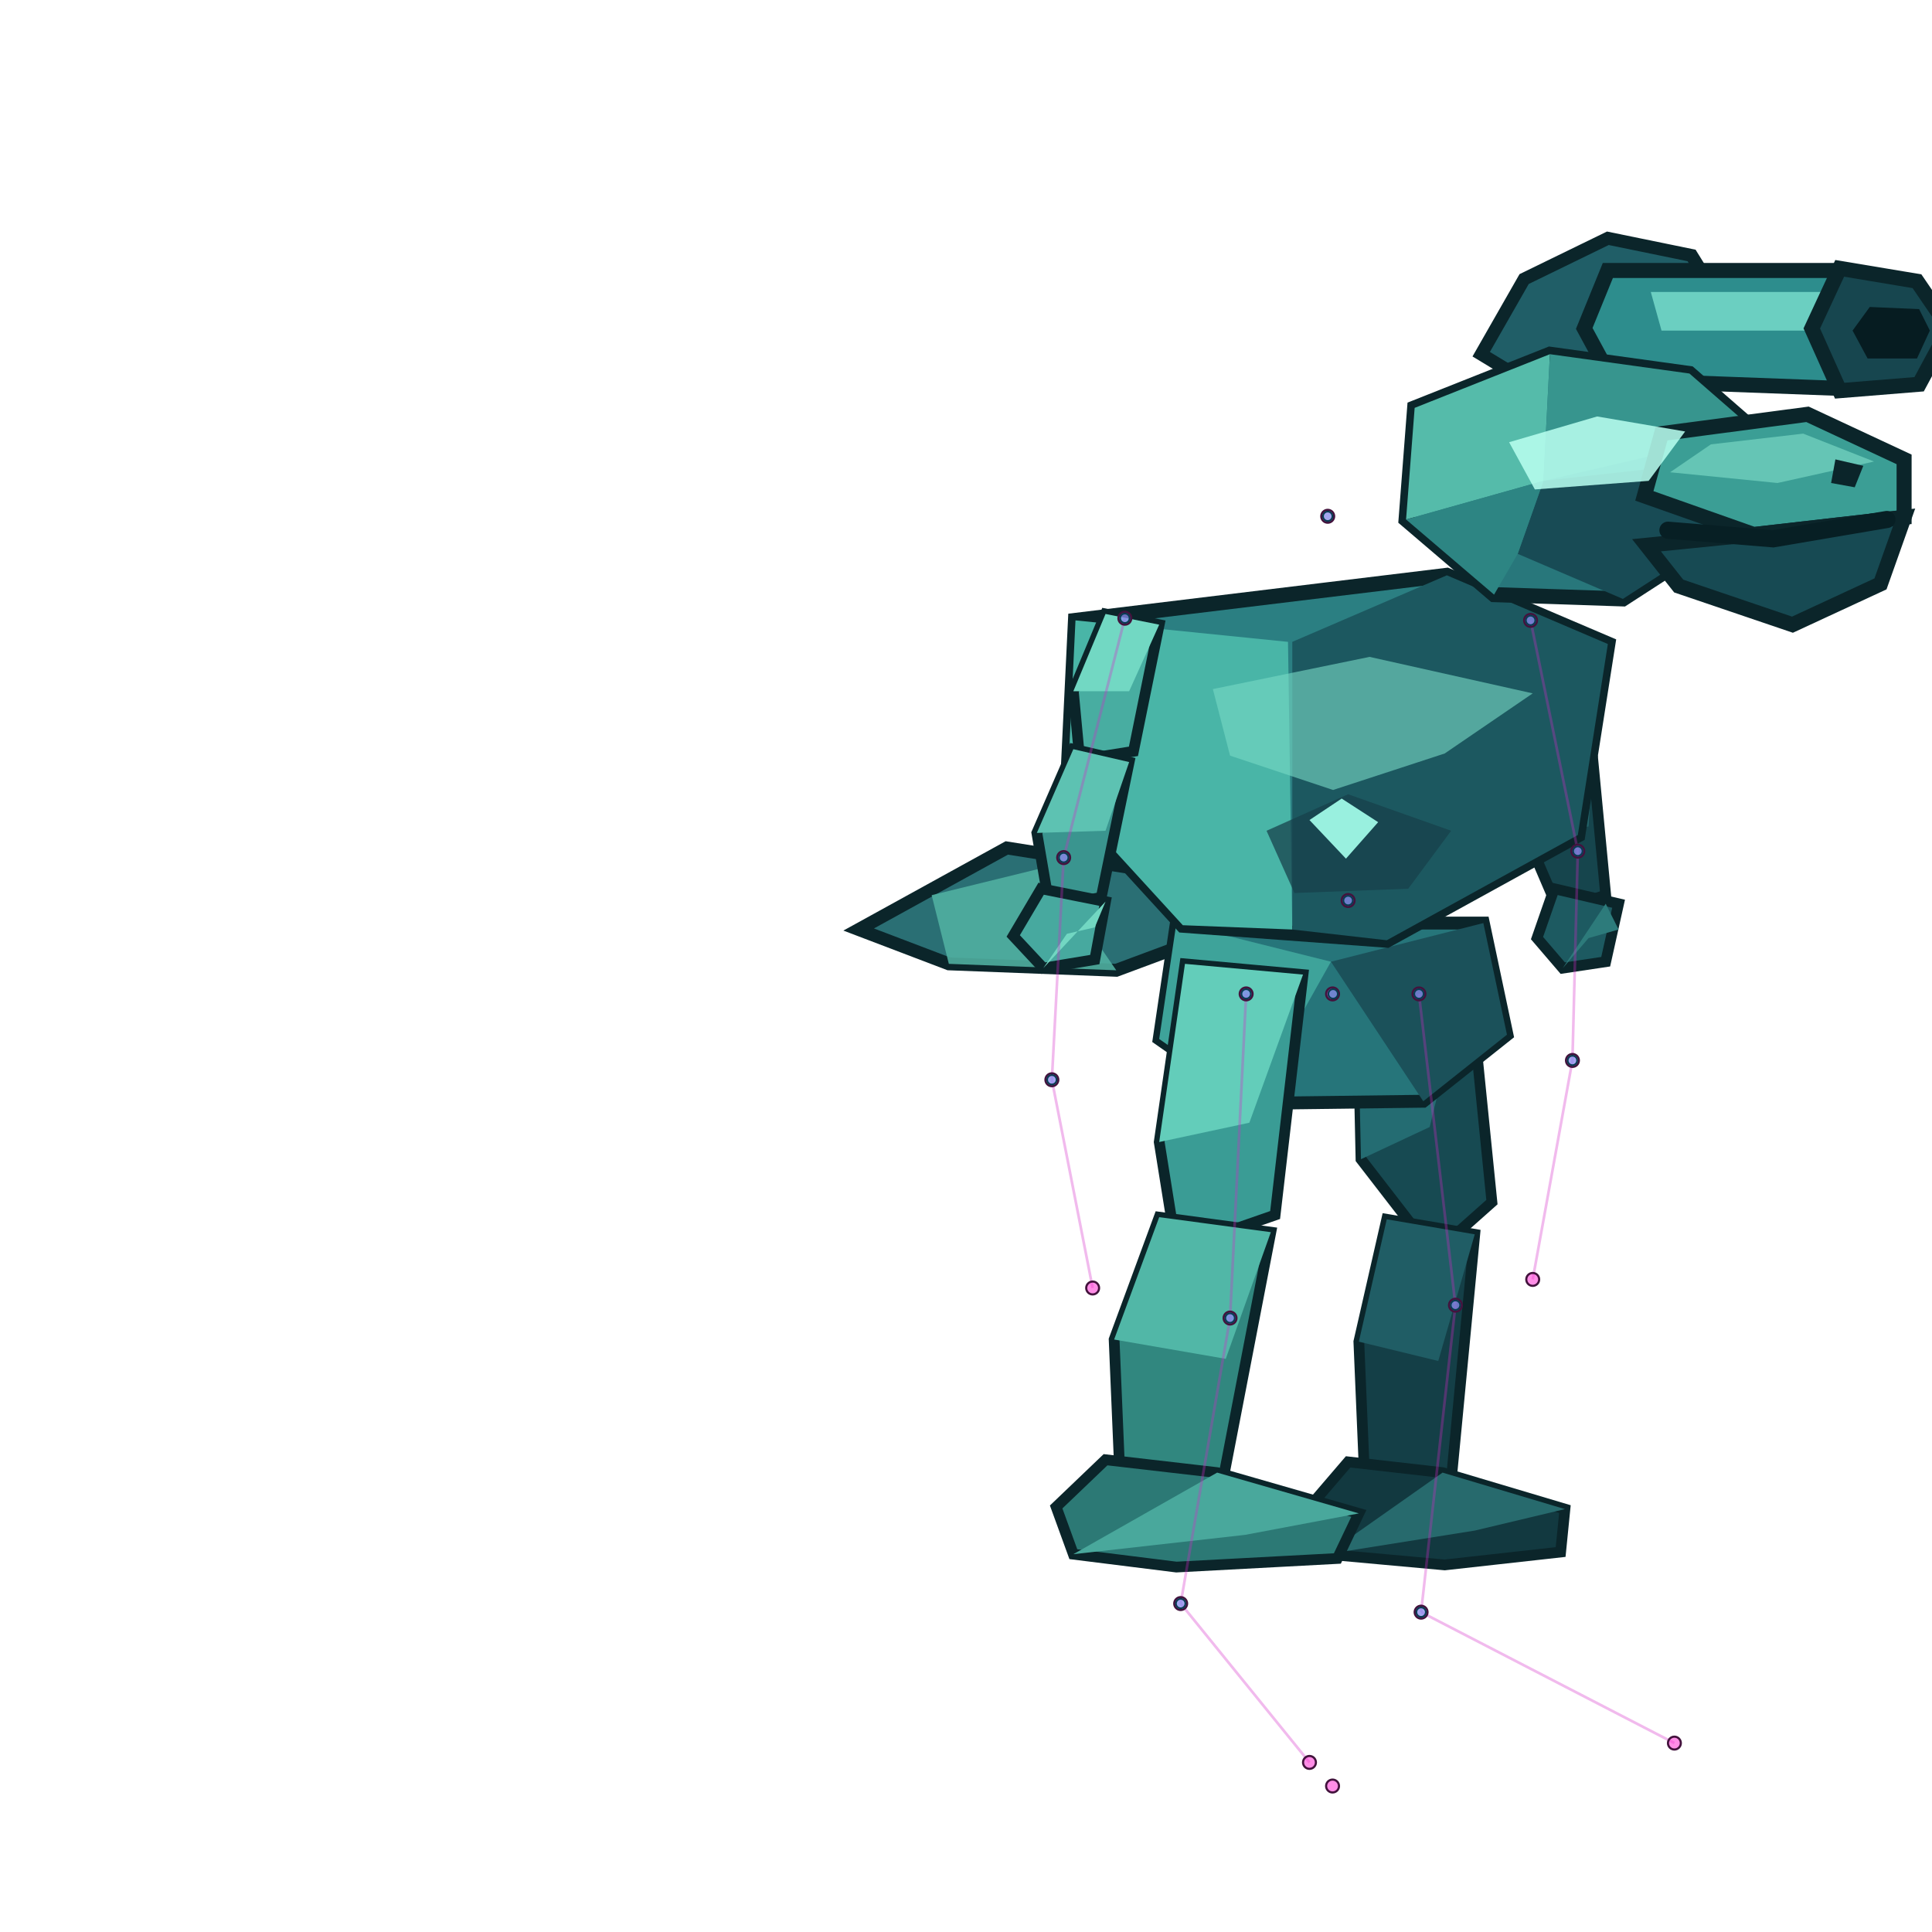
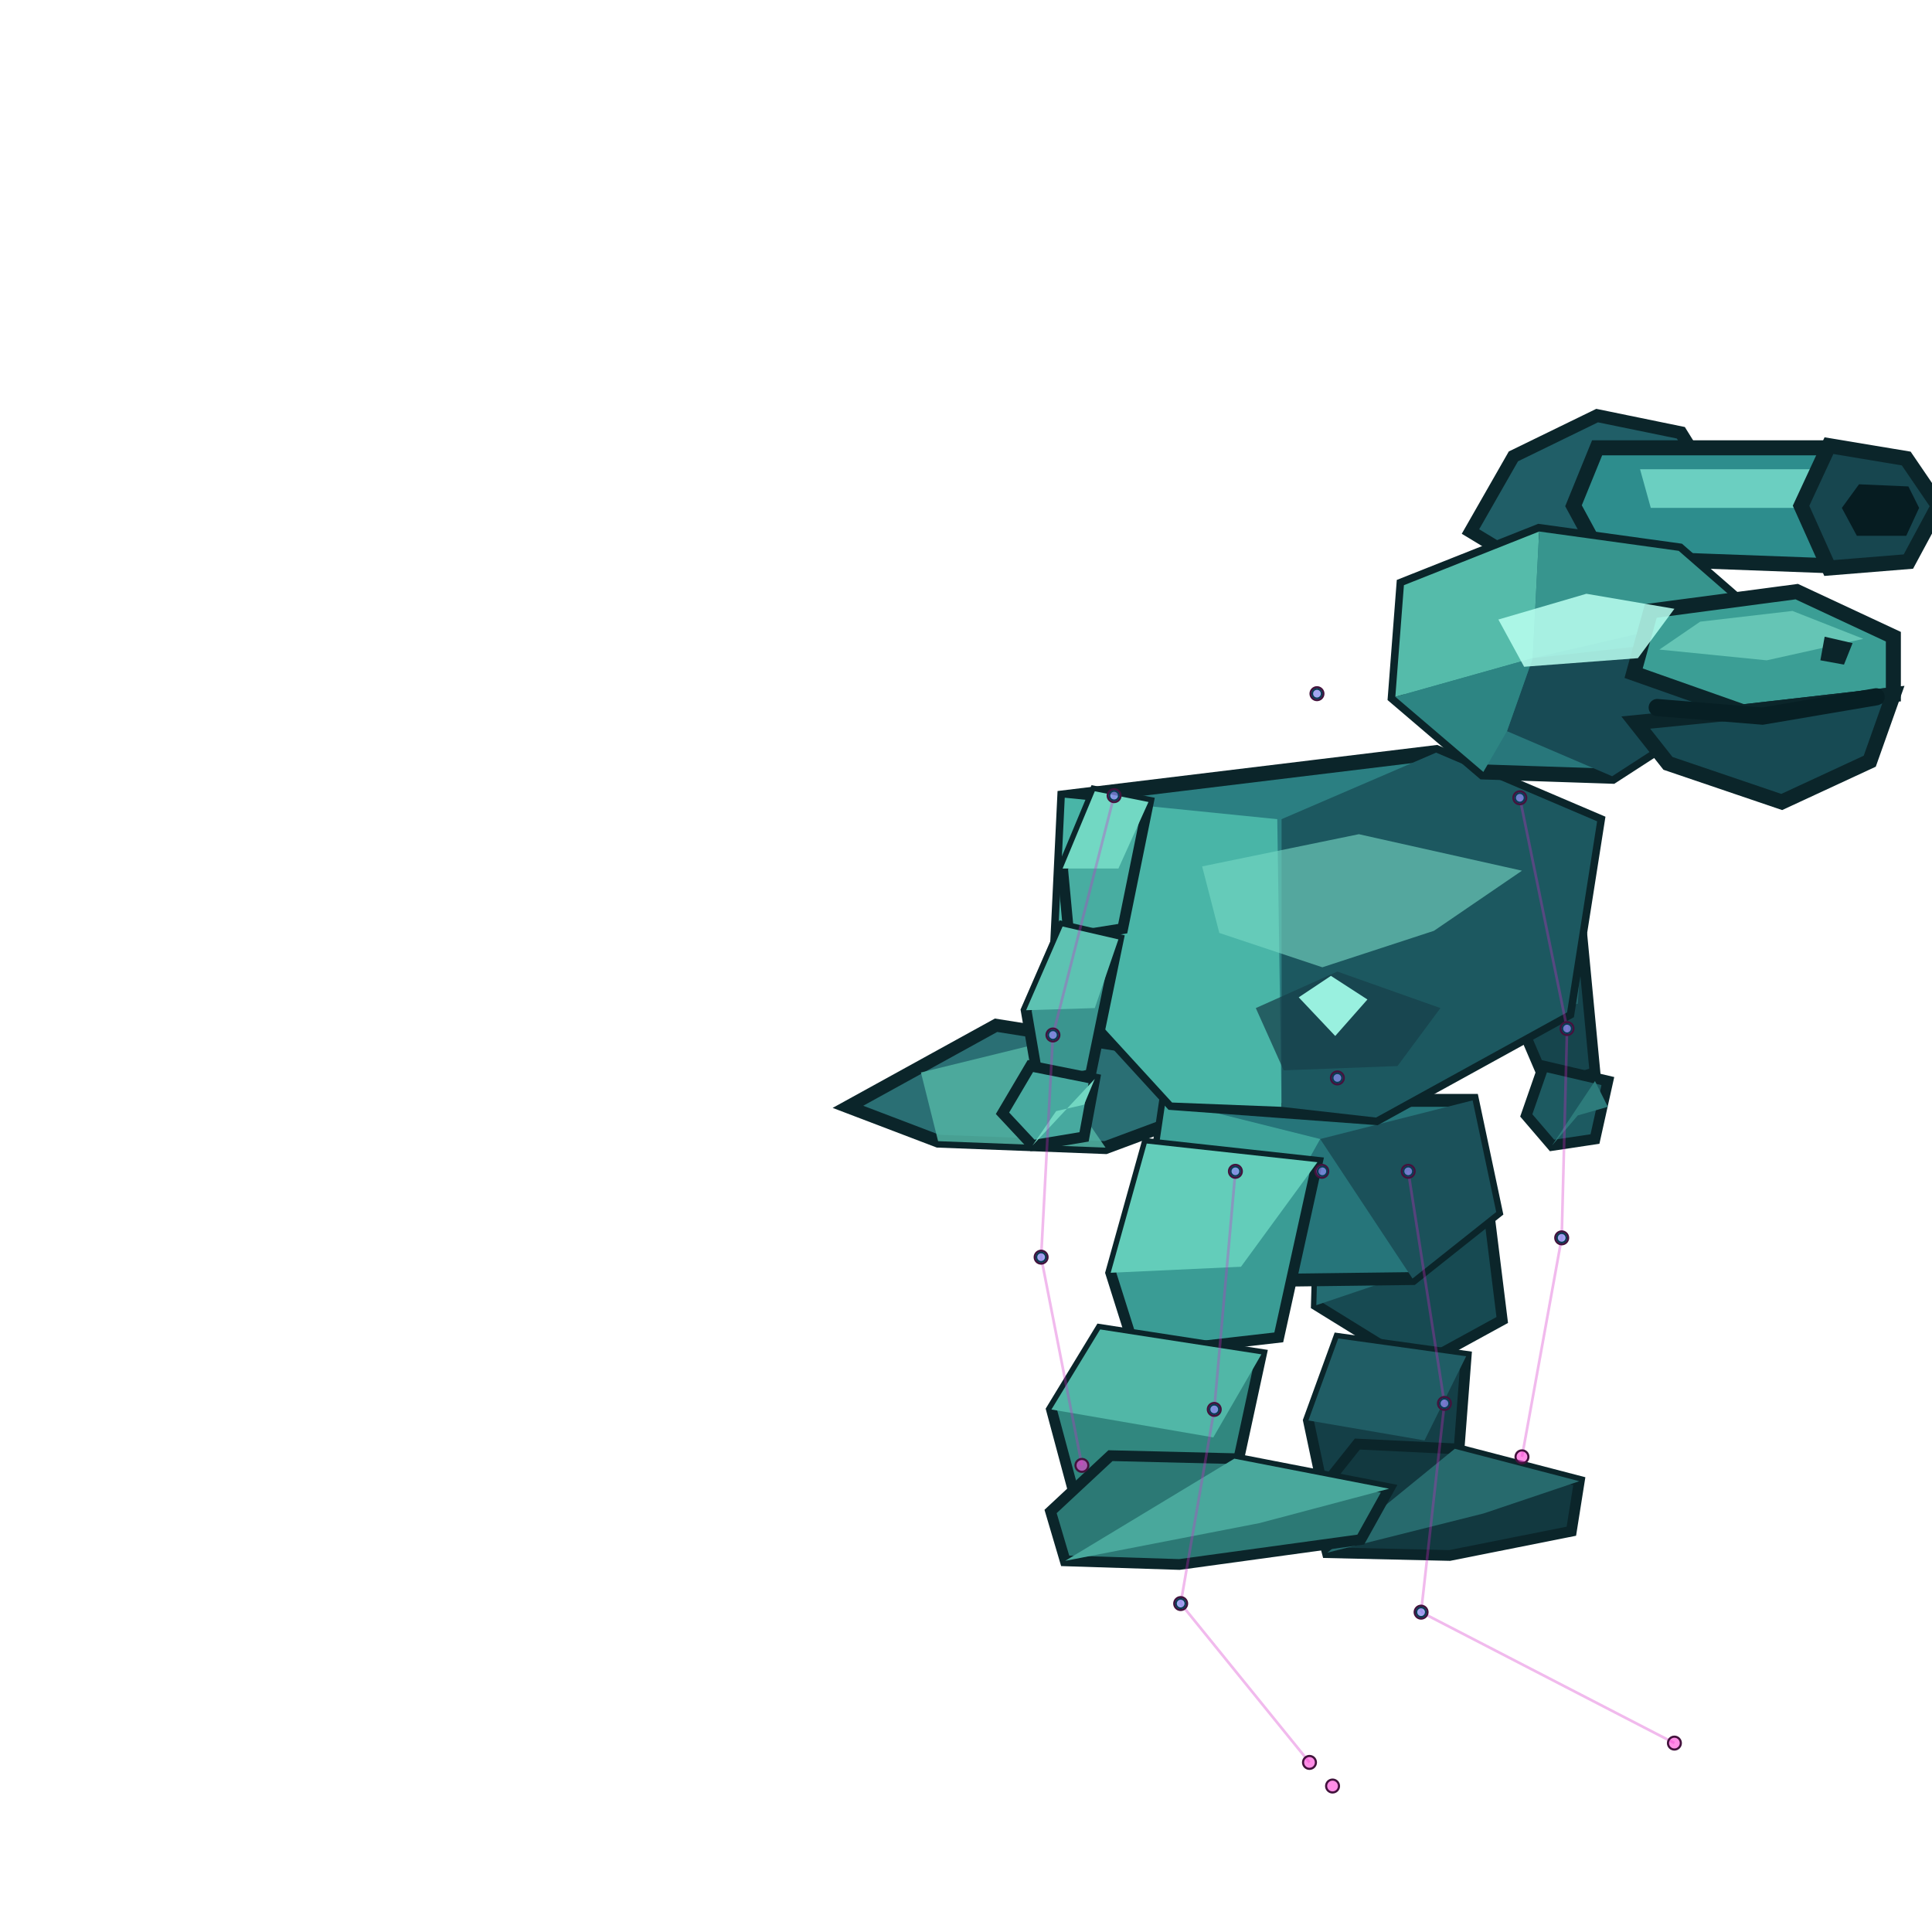
<svg xmlns="http://www.w3.org/2000/svg" width="238.125mm" height="238.125mm" viewBox="0 0 900 900">
  <g id="view-projectile-polygon">
    <g id="polygon-far-leg-u">
-       <polygon points="632,448 684,451 695,560 668,584 634,540" fill="#174A52" stroke="#0B252A" stroke-width="5" />
-       <polygon points="632,448 684,451 666,525 634,540" fill="#246C72" />
+       <polygon points="615.1,538.2 689.7,533.4 699.8,614.9 659.8,636.8 613.2,608.0" fill="#174A52" stroke="#0B252A" stroke-width="5" />
+       <polygon points="615.1,538.2 689.7,533.4 660.0,592.2 613.2,608.0" fill="#246C72" />
    </g>
    <g id="polygon-far-leg-l">
-       <polygon points="646,568 687,575 676,690 636,696 633,625" fill="#143F47" stroke="#0B252A" stroke-width="5" />
-       <polygon points="646,568 687,575 670,634 633,625" fill="#205D65" />
+       <polygon points="623.4,623.5 683.0,631.8 677.0,710.1 619.9,710.9 609.5,661.7" fill="#143F47" stroke="#0B252A" stroke-width="5" />
+       <polygon points="623.4,623.5 683.0,631.8 663.6,671.0 609.5,661.7" fill="#205D65" />
    </g>
    <g id="polygon-far-foot">
-       <polygon points="628,681 672,686 729,703 727,723 673,729 618,724 610,702" fill="#123940" stroke="#0B252A" stroke-width="5" />
-       <polygon points="672,686 729,703 687,713 618,724" fill="#276A6D" />
+       <polygon points="632.3,672.7 677.7,674.9 735.7,690.0 732.0,713.3 675.3,724.6 618.3,723.3 611.8,698.5" fill="#123940" stroke="#0B252A" stroke-width="5" />
+       <polygon points="677.7,674.9 735.7,690.0 691.2,705.0 618.3,723.3" fill="#276A6D" />
    </g>
    <g id="polygon-far-arm-u">
-       <polygon points="704,286 729,291 740,350 718,357 699,327" fill="#1A5058" stroke="#0B252A" stroke-width="5" />
-       <polygon points="704,286 729,291 721,324 699,327" fill="#2A7477" />
+       <polygon points="699.0,368.6 724.0,373.6 735.0,432.6 713.0,439.6 694.0,409.6" fill="#1A5058" stroke="#0B252A" stroke-width="5" />
+       <polygon points="699.0,368.6 724.0,373.6 716.0,406.6 694.0,409.6" fill="#2A7477" />
    </g>
    <g id="polygon-far-arm-l">
-       <polygon points="717,349 742,354 748,417 726,424 711,389" fill="#16454D" stroke="#0B252A" stroke-width="5" />
-       <polygon points="717,349 742,354 740,385 711,389" fill="#23646A" />
+       <polygon points="712.0,431.6 737.0,436.6 743.0,499.6 721.0,506.6 706.0,471.6" fill="#16454D" stroke="#0B252A" stroke-width="5" />
+       <polygon points="712.0,431.6 737.0,436.6 735.0,467.6 706.0,471.6" fill="#23646A" />
    </g>
    <g id="polygon-far-hand">
-       <polygon points="724,414 754,421 748,448 728,451 716,437" fill="#1D5A61" stroke="#0B252A" stroke-width="5" />
-       <polygon points="748,421 754,433 740,437 728,451" fill="#2D7B7B" />
+       <polygon points="719.0,496.6 749.0,503.6 743.0,530.6 723.0,533.6 711.0,519.6" fill="#1D5A61" stroke="#0B252A" stroke-width="5" />
+       <polygon points="743.0,503.6 749.0,515.6 735.0,519.6 723.0,533.6" fill="#2D7B7B" />
    </g>
    <g id="polygon-pelvis">
-       <polygon id="polygon-tail-blade" points="400,433 469,395 538,406 563,436 520,452 442,449" fill="#2A6F74" stroke="#0B252A" stroke-width="6" />
-       <polygon points="434,417 487,404 520,452 442,449" fill="#50B1A1" opacity="0.88" />
-       <polygon points="548,430 691,430 702,482 663,513 583,514 540,484" fill="#26757A" stroke="#0B252A" stroke-width="6" />
-       <polygon points="548,430 620,448 583,514 540,484" fill="#3EA39A" />
-       <polygon points="620,448 691,430 702,482 663,513" fill="#1B515A" />
+       <polygon id="polygon-tail-blade" points="395.0,515.6 464.0,477.6 533.0,488.6 558.0,518.6 515.0,534.6 437.0,531.6" fill="#2A6F74" stroke="#0B252A" stroke-width="6" />
+       <polygon points="429.0,499.6 482.0,486.6 515.0,534.6 437.0,531.6" fill="#50B1A1" opacity="0.88" />
+       <polygon points="543.0,512.6 686.0,512.6 697.0,564.6 658.0,595.6 578.0,596.6 535.0,566.6" fill="#26757A" stroke="#0B252A" stroke-width="6" />
+       <polygon points="543.0,512.6 615.0,530.6 578.0,596.6 535.0,566.6" fill="#3EA39A" />
+       <polygon points="615.0,530.6 686.0,512.6 697.0,564.6 658.0,595.6" fill="#1B515A" />
    </g>
    <g id="polygon-torso">
-       <polygon points="501,289 674,268 749,300 735,389 646,438 551,431 497,372" fill="#2B7F82" stroke="#0B252A" stroke-width="7" />
-       <polygon points="501,289 600,299 602,433 551,431 497,372" fill="#49B5A7" />
-       <polygon points="602,299 674,268 749,300 735,389 646,438 602,433" fill="#1C5860" />
-       <polygon points="565,321 638,306 714,323 673,351 621,368 573,352" fill="#76D8C4" opacity="0.62" />
-       <polygon points="590,387 628,370 676,387 656,414 603,416" fill="#163F49" opacity="0.72" />
-       <polygon id="polygon-chest-emitter" points="610,382 625,372 642,383 627,400" fill="#A4FFEB" opacity="0.92" />
+       <polygon points="496.0,371.6 669.0,350.6 744.0,382.6 730.0,471.6 641.0,520.6 546.0,513.6 492.0,454.6" fill="#2B7F82" stroke="#0B252A" stroke-width="7" />
+       <polygon points="496.0,371.6 595.0,381.6 597.0,515.6 546.0,513.6 492.0,454.6" fill="#49B5A7" />
+       <polygon points="597.0,381.6 669.0,350.6 744.0,382.6 730.0,471.6 641.0,520.6 597.0,515.6" fill="#1C5860" />
+       <polygon points="560.0,403.6 633.0,388.6 709.0,405.6 668.0,433.6 616.0,450.6 568.0,434.6" fill="#76D8C4" opacity="0.62" />
+       <polygon points="585.0,469.6 623.0,452.6 671.0,469.6 651.0,496.6 598.0,498.6" fill="#163F49" opacity="0.72" />
+       <polygon id="polygon-chest-emitter" points="605.0,464.6 620.0,454.6 637.0,465.6 622.0,482.6" fill="#A4FFEB" opacity="0.92" />
    </g>
    <g id="polygon-head">
-       <polygon id="polygon-head-cannon-mount" points="690,165 710,130 749,111 788,119 806,148 791,180 723,185" fill="#205E67" stroke="#0B252A" stroke-width="6" />
-       <polygon id="polygon-head-cannon" points="749,126 859,126 884,140 884,168 859,181 751,177 738,153" fill="#2D8D8D" stroke="#0B252A" stroke-width="7" />
-       <polygon id="polygon-head-cannon-highlight" points="769,136 851,136 867,145 851,154 774,154" fill="#74D7C8" opacity="0.88" />
-       <polygon id="polygon-head-cannon-muzzle" points="857,125 893,131 908,153 894,179 857,182 844,153" fill="#17464F" stroke="#0B252A" stroke-width="7" />
-       <polygon id="polygon-head-cannon-bore" points="871,143 894,144 899,154 893,167 870,167 863,154" fill="#061C21" />
-       <polygon points="659,190 722,165 787,174 818,201 807,246 756,279 696,277 655,242" fill="#28777B" stroke="#0B252A" stroke-width="7" />
-       <polygon points="659,190 722,165 719,224 655,242" fill="#55BBAA" />
-       <polygon points="722,165 787,174 818,201 719,224" fill="#37958E" />
-       <polygon points="719,224 808,214 807,246 756,279 707,258" fill="#184B55" />
-       <polygon points="655,242 719,224 707,258 696,277" fill="#2D8583" />
-       <polygon id="polygon-snout-upper" points="774,202 842,193 887,214 887,241 817,249 766,231" fill="#3B9E95" stroke="#0B252A" stroke-width="7" />
-       <polygon id="polygon-snout-highlight" points="797,207 840,202 873,215 828,225 778,220" fill="#68C9B7" opacity="0.92" />
-       <polygon id="polygon-snout-lower" points="817,249 887,241 876,272 835,291 782,273 767,254" fill="#174A53" stroke="#0B252A" stroke-width="7" />
-       <polyline id="polygon-mouth-line" points="777,247 826,251 879,242" fill="none" stroke="#071F24" stroke-width="8" stroke-linecap="round" />
-       <polygon id="polygon-nostril" points="855,214 868,217 864,227 853,225" fill="#0B252A" />
-       <polygon id="polygon-visor" points="703,206 744,194 785,201 768,224 715,228" fill="#B8FFF0" opacity="0.86" />
+       <polygon id="polygon-head-cannon-mount" points="685.0,247.6 705.0,212.6 744.0,193.6 783.0,201.6 801.0,230.6 786.0,262.6 718.0,267.6" fill="#205E67" stroke="#0B252A" stroke-width="6" />
+       <polygon id="polygon-head-cannon" points="744.0,208.6 854.0,208.6 879.0,222.6 879.0,250.6 854.0,263.6 746.0,259.6 733.0,235.6" fill="#2D8D8D" stroke="#0B252A" stroke-width="7" />
+       <polygon id="polygon-head-cannon-highlight" points="764.0,218.6 846.0,218.6 862.0,227.6 846.0,236.6 769.0,236.6" fill="#74D7C8" opacity="0.88" />
+       <polygon id="polygon-head-cannon-muzzle" points="852.0,207.6 888.0,213.6 903.0,235.6 889.0,261.6 852.0,264.6 839.0,235.6" fill="#17464F" stroke="#0B252A" stroke-width="7" />
+       <polygon id="polygon-head-cannon-bore" points="866.0,225.6 889.0,226.6 894.0,236.6 888.0,249.6 865.0,249.6 858.0,236.6" fill="#061C21" />
+       <polygon points="654.0,272.6 717.0,247.6 782.0,256.6 813.0,283.6 802.0,328.6 751.0,361.6 691.0,359.6 650.0,324.6" fill="#28777B" stroke="#0B252A" stroke-width="7" />
+       <polygon points="654.0,272.6 717.0,247.6 714.0,306.6 650.0,324.6" fill="#55BBAA" />
+       <polygon points="717.0,247.6 782.0,256.6 813.0,283.6 714.0,306.6" fill="#37958E" />
+       <polygon points="714.0,306.6 803.0,296.6 802.0,328.6 751.0,361.6 702.0,340.6" fill="#184B55" />
+       <polygon points="650.0,324.6 714.0,306.6 702.0,340.6 691.0,359.6" fill="#2D8583" />
+       <polygon id="polygon-snout-upper" points="769.0,284.6 837.0,275.6 882.0,296.6 882.0,323.6 812.0,331.6 761.0,313.6" fill="#3B9E95" stroke="#0B252A" stroke-width="7" />
+       <polygon id="polygon-snout-highlight" points="792.0,289.6 835.0,284.6 868.0,297.6 823.0,307.6 773.0,302.6" fill="#68C9B7" opacity="0.92" />
+       <polygon id="polygon-snout-lower" points="812.0,331.6 882.0,323.6 871.0,354.6 830.0,373.6 777.0,355.6 762.0,336.6" fill="#174A53" stroke="#0B252A" stroke-width="7" />
+       <polyline id="polygon-mouth-line" points="772.0,329.6 821.0,333.6 874.0,324.6" fill="none" stroke="#071F24" stroke-width="8" stroke-linecap="round" />
+       <polygon id="polygon-nostril" points="850.0,296.6 863.0,299.6 859.0,309.6 848.0,307.6" fill="#0B252A" />
+       <polygon id="polygon-visor" points="698.0,288.6 739.0,276.6 780.0,283.6 763.0,306.6 710.0,310.6" fill="#B8FFF0" opacity="0.86" />
    </g>
    <g id="polygon-near-leg-u">
-       <polygon points="552,449 607,454 594,566 548,582 540,532" fill="#3A9C95" stroke="#0B252A" stroke-width="5" />
-       <polygon points="552,449 607,454 582,523 540,532" fill="#63CDBA" />
+       <polygon points="534.2,532.7 613.7,541.4 595.7,623.0 529.3,630.6 517.4,592.9" fill="#3A9C95" stroke="#0B252A" stroke-width="5" />
+       <polygon points="534.2,532.7 613.7,541.4 578.1,590.1 517.4,592.9" fill="#63CDBA" />
    </g>
    <g id="polygon-near-leg-l">
-       <polygon points="540,567 592,574 570,688 522,695 519,624" fill="#31877F" stroke="#0B252A" stroke-width="5" />
-       <polygon points="540,567 592,574 571,633 519,624" fill="#51B7A7" />
+       <polygon points="512.5,619.3 587.6,630.9 570.9,708.1 503.3,706.9 489.8,656.6" fill="#31877F" stroke="#0B252A" stroke-width="5" />
+       <polygon points="512.5,619.3 587.6,630.9 565.2,669.6 489.8,656.6" fill="#51B7A7" />
    </g>
    <g id="polygon-near-foot">
-       <polygon points="515,680 567,686 633,705 623,726 548,730 500,724 492,702" fill="#2C7975" stroke="#0B252A" stroke-width="5" />
-       <polygon points="567,686 633,705 580,715 500,724" fill="#49A89C" />
+       <polygon points="517.3,678.1 575.0,679.5 647.1,693.5 633.9,717.2 549.4,728.8 496.2,727.1 489.4,704.1" fill="#2C7975" stroke="#0B252A" stroke-width="5" />
+       <polygon points="575.0,679.5 647.1,693.5 586.8,709.5 496.2,727.1" fill="#49A89C" />
    </g>
    <g id="polygon-near-arm-u">
-       <polygon points="515,286 540,291 528,350 503,354 500,322" fill="#48ADA1" stroke="#0B252A" stroke-width="5" />
-       <polygon points="515,286 540,291 526,322 500,322" fill="#72D8C3" />
+       <polygon points="510.0,368.6 535.0,373.6 523.0,432.6 498.0,436.6 495.0,404.6" fill="#48ADA1" stroke="#0B252A" stroke-width="5" />
+       <polygon points="510.0,368.6 535.0,373.6 521.0,404.6 495.0,404.6" fill="#72D8C3" />
    </g>
    <g id="polygon-near-arm-l">
-       <polygon points="500,349 526,355 513,418 489,423 483,388" fill="#3A958F" stroke="#0B252A" stroke-width="5" />
-       <polygon points="500,349 526,355 515,387 483,388" fill="#5DC2B2" />
+       <polygon points="495.0,431.6 521.0,437.6 508.0,500.6 484.0,505.6 478.0,470.6" fill="#3A958F" stroke="#0B252A" stroke-width="5" />
+       <polygon points="495.0,431.6 521.0,437.6 510.0,469.6 478.0,470.6" fill="#5DC2B2" />
    </g>
    <g id="polygon-near-hand">
-       <polygon points="485,414 515,420 510,447 486,451 472,436" fill="#47A99F" stroke="#0B252A" stroke-width="5" />
-       <polygon points="515,420 510,432 497,435 486,451" fill="#72D7C2" />
+       <polygon points="480.0,496.6 510.0,502.6 505.0,529.6 481.0,533.6 467.0,518.6" fill="#47A99F" stroke="#0B252A" stroke-width="5" />
+       <polygon points="510.0,502.6 505.0,514.6 492.0,517.6 481.0,533.6" fill="#72D7C2" />
    </g>
  </g>
  <g id="ambition-rig-markers" data-rig-editor-layer="true">
    <g id="ambition-rig-markers-side" data-rig-view="side">
-       <line id="ambition-rig-side-guide-far_arm_u" data-rig-bone-guide="far_arm_u" x1="713" y1="288.999" x2="735" y2="396.498" stroke="#d226c6" stroke-width="1.25" stroke-opacity="0.32" />
-       <line id="ambition-rig-side-guide-far_arm_l" data-rig-bone-guide="far_arm_l" x1="735" y1="396.498" x2="732.499" y2="494" stroke="#d226c6" stroke-width="1.25" stroke-opacity="0.32" />
-       <line id="ambition-rig-side-guide-far_arm_hand" data-rig-bone-guide="far_arm_hand" x1="732.499" y1="494" x2="713.999" y2="596.002" stroke="#d226c6" stroke-width="1.25" stroke-opacity="0.32" />
-       <line id="ambition-rig-side-guide-far_leg_u" data-rig-bone-guide="far_leg_u" x1="661.001" y1="463" x2="678.002" y2="608.001" stroke="#d226c6" stroke-width="1.25" stroke-opacity="0.32" />
-       <line id="ambition-rig-side-guide-far_leg_l" data-rig-bone-guide="far_leg_l" x1="678.002" y1="608.001" x2="662.002" y2="751.002" stroke="#d226c6" stroke-width="1.25" stroke-opacity="0.32" />
+       <line id="ambition-rig-side-guide-far_arm_u" data-rig-bone-guide="far_arm_u" x1="707.995" y1="371.639" x2="729.995" y2="479.139" stroke="#d226c6" stroke-width="1.25" stroke-opacity="0.32" />
+       <line id="ambition-rig-side-guide-far_arm_l" data-rig-bone-guide="far_arm_l" x1="729.995" y1="479.139" x2="727.495" y2="576.64" stroke="#d226c6" stroke-width="1.25" stroke-opacity="0.32" />
+       <line id="ambition-rig-side-guide-far_arm_hand" data-rig-bone-guide="far_arm_hand" x1="727.495" y1="576.64" x2="708.994" y2="678.642" stroke="#d226c6" stroke-width="1.25" stroke-opacity="0.32" />
+       <line id="ambition-rig-side-guide-far_leg_u" data-rig-bone-guide="far_leg_u" x1="655.997" y1="545.64" x2="672.882" y2="653.761" stroke="#d226c6" stroke-width="1.25" stroke-opacity="0.32" />
+       <line id="ambition-rig-side-guide-far_leg_l" data-rig-bone-guide="far_leg_l" x1="672.882" y1="653.761" x2="662.002" y2="751.002" stroke="#d226c6" stroke-width="1.25" stroke-opacity="0.32" />
      <line id="ambition-rig-side-guide-far_leg_foot" data-rig-bone-guide="far_leg_foot" x1="662.002" y1="751.002" x2="780.001" y2="812.002" stroke="#d226c6" stroke-width="1.25" stroke-opacity="0.32" />
-       <line id="ambition-rig-side-guide-near_arm_u" data-rig-bone-guide="near_arm_u" x1="523.999" y1="288.001" x2="495.5" y2="399.499" stroke="#d226c6" stroke-width="1.25" stroke-opacity="0.32" />
-       <line id="ambition-rig-side-guide-near_arm_l" data-rig-bone-guide="near_arm_l" x1="495.5" y1="399.499" x2="490" y2="502.997" stroke="#d226c6" stroke-width="1.25" stroke-opacity="0.32" />
-       <line id="ambition-rig-side-guide-near_arm_hand" data-rig-bone-guide="near_arm_hand" x1="490" y1="502.997" x2="508.998" y2="599.996" stroke="#d226c6" stroke-width="1.25" stroke-opacity="0.32" />
-       <line id="ambition-rig-side-guide-near_leg_u" data-rig-bone-guide="near_leg_u" x1="580.502" y1="463" x2="573.003" y2="614.001" stroke="#d226c6" stroke-width="1.25" stroke-opacity="0.32" />
-       <line id="ambition-rig-side-guide-near_leg_l" data-rig-bone-guide="near_leg_l" x1="573.003" y1="614.001" x2="550.004" y2="746.999" stroke="#d226c6" stroke-width="1.25" stroke-opacity="0.32" />
+       <line id="ambition-rig-side-guide-near_arm_u" data-rig-bone-guide="near_arm_u" x1="518.995" y1="370.641" x2="490.495" y2="482.14" stroke="#d226c6" stroke-width="1.25" stroke-opacity="0.32" />
+       <line id="ambition-rig-side-guide-near_arm_l" data-rig-bone-guide="near_arm_l" x1="490.495" y1="482.14" x2="484.995" y2="585.638" stroke="#d226c6" stroke-width="1.25" stroke-opacity="0.32" />
+       <line id="ambition-rig-side-guide-near_arm_hand" data-rig-bone-guide="near_arm_hand" x1="484.995" y1="585.638" x2="503.994" y2="682.636" stroke="#d226c6" stroke-width="1.25" stroke-opacity="0.32" />
+       <line id="ambition-rig-side-guide-near_leg_u" data-rig-bone-guide="near_leg_u" x1="575.497" y1="545.64" x2="565.643" y2="656.56" stroke="#d226c6" stroke-width="1.25" stroke-opacity="0.32" />
+       <line id="ambition-rig-side-guide-near_leg_l" data-rig-bone-guide="near_leg_l" x1="565.643" y1="656.56" x2="550.004" y2="746.999" stroke="#d226c6" stroke-width="1.25" stroke-opacity="0.32" />
      <line id="ambition-rig-side-guide-near_leg_foot" data-rig-bone-guide="near_leg_foot" x1="550.004" y1="746.999" x2="610.006" y2="821.001" stroke="#d226c6" stroke-width="1.25" stroke-opacity="0.32" />
      <circle id="ambition-rig-side-joint-far_ankle" data-rig-joint="far_ankle" cx="662.002" cy="751.002" r="3" fill="#ff3bd4" fill-opacity="0.58" stroke="#43133d" stroke-width="1" />
-       <circle id="ambition-rig-side-joint-far_elbow" data-rig-joint="far_elbow" cx="735" cy="396.498" r="3" fill="#ff3bd4" fill-opacity="0.58" stroke="#43133d" stroke-width="1" />
-       <circle id="ambition-rig-side-joint-far_handtip" data-rig-joint="far_handtip" cx="713.999" cy="596.002" r="3" fill="#ff3bd4" fill-opacity="0.58" stroke="#43133d" stroke-width="1" />
-       <circle id="ambition-rig-side-joint-far_hip" data-rig-joint="far_hip" cx="661.001" cy="463" r="3" fill="#ff3bd4" fill-opacity="0.58" stroke="#43133d" stroke-width="1" />
-       <circle id="ambition-rig-side-joint-far_knee" data-rig-joint="far_knee" cx="678.002" cy="608.001" r="3" fill="#ff3bd4" fill-opacity="0.58" stroke="#43133d" stroke-width="1" />
-       <circle id="ambition-rig-side-joint-far_shoulder" data-rig-joint="far_shoulder" cx="713" cy="288.999" r="3" fill="#ff3bd4" fill-opacity="0.58" stroke="#43133d" stroke-width="1" />
+       <circle id="ambition-rig-side-joint-far_elbow" data-rig-joint="far_elbow" cx="729.995" cy="479.139" r="3" fill="#ff3bd4" fill-opacity="0.58" stroke="#43133d" stroke-width="1" />
+       <circle id="ambition-rig-side-joint-far_handtip" data-rig-joint="far_handtip" cx="708.994" cy="678.642" r="3" fill="#ff3bd4" fill-opacity="0.58" stroke="#43133d" stroke-width="1" />
+       <circle id="ambition-rig-side-joint-far_hip" data-rig-joint="far_hip" cx="655.997" cy="545.64" r="3" fill="#ff3bd4" fill-opacity="0.58" stroke="#43133d" stroke-width="1" />
+       <circle id="ambition-rig-side-joint-far_knee" data-rig-joint="far_knee" cx="672.882" cy="653.761" r="3" fill="#ff3bd4" fill-opacity="0.58" stroke="#43133d" stroke-width="1" />
+       <circle id="ambition-rig-side-joint-far_shoulder" data-rig-joint="far_shoulder" cx="707.995" cy="371.639" r="3" fill="#ff3bd4" fill-opacity="0.58" stroke="#43133d" stroke-width="1" />
      <circle id="ambition-rig-side-joint-far_toe" data-rig-joint="far_toe" cx="780.001" cy="812.002" r="3" fill="#ff3bd4" fill-opacity="0.58" stroke="#43133d" stroke-width="1" />
-       <circle id="ambition-rig-side-joint-far_wrist" data-rig-joint="far_wrist" cx="732.499" cy="494" r="3" fill="#ff3bd4" fill-opacity="0.58" stroke="#43133d" stroke-width="1" />
-       <circle id="ambition-rig-side-joint-hip_center" data-rig-joint="hip_center" cx="620.752" cy="463" r="3" fill="#ff3bd4" fill-opacity="0.58" stroke="#43133d" stroke-width="1" />
+       <circle id="ambition-rig-side-joint-far_wrist" data-rig-joint="far_wrist" cx="727.495" cy="576.64" r="3" fill="#ff3bd4" fill-opacity="0.58" stroke="#43133d" stroke-width="1" />
+       <circle id="ambition-rig-side-joint-hip_center" data-rig-joint="hip_center" cx="615.747" cy="545.64" r="3" fill="#ff3bd4" fill-opacity="0.58" stroke="#43133d" stroke-width="1" />
      <circle id="ambition-rig-side-joint-near_ankle" data-rig-joint="near_ankle" cx="550.004" cy="746.999" r="3" fill="#ff3bd4" fill-opacity="0.58" stroke="#43133d" stroke-width="1" />
-       <circle id="ambition-rig-side-joint-near_elbow" data-rig-joint="near_elbow" cx="495.5" cy="399.499" r="3" fill="#ff3bd4" fill-opacity="0.58" stroke="#43133d" stroke-width="1" />
-       <circle id="ambition-rig-side-joint-near_handtip" data-rig-joint="near_handtip" cx="508.998" cy="599.996" r="3" fill="#ff3bd4" fill-opacity="0.58" stroke="#43133d" stroke-width="1" />
-       <circle id="ambition-rig-side-joint-near_hip" data-rig-joint="near_hip" cx="580.502" cy="463" r="3" fill="#ff3bd4" fill-opacity="0.58" stroke="#43133d" stroke-width="1" />
-       <circle id="ambition-rig-side-joint-near_knee" data-rig-joint="near_knee" cx="573.003" cy="614.001" r="3" fill="#ff3bd4" fill-opacity="0.58" stroke="#43133d" stroke-width="1" />
-       <circle id="ambition-rig-side-joint-near_shoulder" data-rig-joint="near_shoulder" cx="523.999" cy="288.001" r="3" fill="#ff3bd4" fill-opacity="0.58" stroke="#43133d" stroke-width="1" />
+       <circle id="ambition-rig-side-joint-near_elbow" data-rig-joint="near_elbow" cx="490.495" cy="482.14" r="3" fill="#ff3bd4" fill-opacity="0.58" stroke="#43133d" stroke-width="1" />
+       <circle id="ambition-rig-side-joint-near_handtip" data-rig-joint="near_handtip" cx="503.994" cy="682.636" r="3" fill="#ff3bd4" fill-opacity="0.58" stroke="#43133d" stroke-width="1" />
+       <circle id="ambition-rig-side-joint-near_hip" data-rig-joint="near_hip" cx="575.497" cy="545.64" r="3" fill="#ff3bd4" fill-opacity="0.58" stroke="#43133d" stroke-width="1" />
+       <circle id="ambition-rig-side-joint-near_knee" data-rig-joint="near_knee" cx="565.643" cy="656.56" r="3" fill="#ff3bd4" fill-opacity="0.58" stroke="#43133d" stroke-width="1" />
+       <circle id="ambition-rig-side-joint-near_shoulder" data-rig-joint="near_shoulder" cx="518.995" cy="370.641" r="3" fill="#ff3bd4" fill-opacity="0.58" stroke="#43133d" stroke-width="1" />
      <circle id="ambition-rig-side-joint-near_toe" data-rig-joint="near_toe" cx="610.006" cy="821.001" r="3" fill="#ff3bd4" fill-opacity="0.58" stroke="#43133d" stroke-width="1" />
-       <circle id="ambition-rig-side-joint-near_wrist" data-rig-joint="near_wrist" cx="490" cy="502.997" r="3" fill="#ff3bd4" fill-opacity="0.58" stroke="#43133d" stroke-width="1" />
-       <circle id="ambition-rig-side-joint-neck" data-rig-joint="neck" cx="618.5" cy="240.501" r="3" fill="#ff3bd4" fill-opacity="0.58" stroke="#43133d" stroke-width="1" />
+       <circle id="ambition-rig-side-joint-near_wrist" data-rig-joint="near_wrist" cx="484.995" cy="585.638" r="3" fill="#ff3bd4" fill-opacity="0.58" stroke="#43133d" stroke-width="1" />
+       <circle id="ambition-rig-side-joint-neck" data-rig-joint="neck" cx="613.495" cy="323.141" r="3" fill="#ff3bd4" fill-opacity="0.58" stroke="#43133d" stroke-width="1" />
      <circle id="ambition-rig-side-joint-rig_root" data-rig-joint="rig_root" cx="620.752" cy="832.003" r="3" fill="#ff3bd4" fill-opacity="0.58" stroke="#43133d" stroke-width="1" />
-       <circle id="ambition-rig-side-joint-waist" data-rig-joint="waist" cx="628.002" cy="419.5" r="3" fill="#ff3bd4" fill-opacity="0.58" stroke="#43133d" stroke-width="1" />
-       <circle id="ambition-rig-side-bind-far_leg_u" data-rig-bind-pivot="far_leg_u" cx="661" cy="463" r="2.2" fill="#28c8ff" fill-opacity="0.42" stroke="#093b52" stroke-width="0.8" />
-       <circle id="ambition-rig-side-bind-far_leg_l" data-rig-bind-pivot="far_leg_l" cx="678" cy="608" r="2.2" fill="#28c8ff" fill-opacity="0.42" stroke="#093b52" stroke-width="0.8" />
-       <circle id="ambition-rig-side-bind-far_leg_foot" data-rig-bind-pivot="far_leg_foot" cx="662" cy="751" r="2.2" fill="#28c8ff" fill-opacity="0.42" stroke="#093b52" stroke-width="0.8" />
-       <circle id="ambition-rig-side-bind-far_arm_u" data-rig-bind-pivot="far_arm_u" cx="713" cy="289" r="2.2" fill="#28c8ff" fill-opacity="0.42" stroke="#093b52" stroke-width="0.8" />
-       <circle id="ambition-rig-side-bind-far_arm_l" data-rig-bind-pivot="far_arm_l" cx="735" cy="396.5" r="2.2" fill="#28c8ff" fill-opacity="0.42" stroke="#093b52" stroke-width="0.8" />
-       <circle id="ambition-rig-side-bind-far_arm_hand" data-rig-bind-pivot="far_arm_hand" cx="732.5" cy="494" r="2.2" fill="#28c8ff" fill-opacity="0.42" stroke="#093b52" stroke-width="0.8" />
-       <circle id="ambition-rig-side-bind-pelvis" data-rig-bind-pivot="pelvis" cx="621" cy="463" r="2.2" fill="#28c8ff" fill-opacity="0.42" stroke="#093b52" stroke-width="0.8" />
-       <circle id="ambition-rig-side-bind-torso" data-rig-bind-pivot="torso" cx="628" cy="419.5" r="2.2" fill="#28c8ff" fill-opacity="0.42" stroke="#093b52" stroke-width="0.8" />
-       <circle id="ambition-rig-side-bind-head" data-rig-bind-pivot="head" cx="618.5" cy="240.5" r="2.2" fill="#28c8ff" fill-opacity="0.42" stroke="#093b52" stroke-width="0.8" />
-       <circle id="ambition-rig-side-bind-near_leg_u" data-rig-bind-pivot="near_leg_u" cx="580.5" cy="463" r="2.2" fill="#28c8ff" fill-opacity="0.42" stroke="#093b52" stroke-width="0.8" />
-       <circle id="ambition-rig-side-bind-near_leg_l" data-rig-bind-pivot="near_leg_l" cx="573" cy="614" r="2.2" fill="#28c8ff" fill-opacity="0.42" stroke="#093b52" stroke-width="0.8" />
-       <circle id="ambition-rig-side-bind-near_leg_foot" data-rig-bind-pivot="near_leg_foot" cx="550" cy="747" r="2.2" fill="#28c8ff" fill-opacity="0.42" stroke="#093b52" stroke-width="0.8" />
-       <circle id="ambition-rig-side-bind-near_arm_u" data-rig-bind-pivot="near_arm_u" cx="524" cy="288" r="2.2" fill="#28c8ff" fill-opacity="0.42" stroke="#093b52" stroke-width="0.8" />
-       <circle id="ambition-rig-side-bind-near_arm_l" data-rig-bind-pivot="near_arm_l" cx="495.5" cy="399.5" r="2.2" fill="#28c8ff" fill-opacity="0.42" stroke="#093b52" stroke-width="0.8" />
-       <circle id="ambition-rig-side-bind-near_arm_hand" data-rig-bind-pivot="near_arm_hand" cx="490" cy="503" r="2.2" fill="#28c8ff" fill-opacity="0.42" stroke="#093b52" stroke-width="0.8" />
+       <circle id="ambition-rig-side-joint-waist" data-rig-joint="waist" cx="622.997" cy="502.14" r="3" fill="#ff3bd4" fill-opacity="0.58" stroke="#43133d" stroke-width="1" />
+       <circle id="ambition-rig-side-bind-far_leg_u" data-rig-bind-pivot="far_leg_u" cx="655.997" cy="545.64" r="2.2" fill="#28c8ff" fill-opacity="0.42" stroke="#093b52" stroke-width="0.8" />
+       <circle id="ambition-rig-side-bind-far_leg_l" data-rig-bind-pivot="far_leg_l" cx="672.882" cy="653.761" r="2.2" fill="#28c8ff" fill-opacity="0.42" stroke="#093b52" stroke-width="0.8" />
+       <circle id="ambition-rig-side-bind-far_leg_foot" data-rig-bind-pivot="far_leg_foot" cx="662.002" cy="751.002" r="2.2" fill="#28c8ff" fill-opacity="0.42" stroke="#093b52" stroke-width="0.8" />
+       <circle id="ambition-rig-side-bind-far_arm_u" data-rig-bind-pivot="far_arm_u" cx="707.995" cy="371.64" r="2.2" fill="#28c8ff" fill-opacity="0.42" stroke="#093b52" stroke-width="0.8" />
+       <circle id="ambition-rig-side-bind-far_arm_l" data-rig-bind-pivot="far_arm_l" cx="729.995" cy="479.14" r="2.2" fill="#28c8ff" fill-opacity="0.42" stroke="#093b52" stroke-width="0.8" />
+       <circle id="ambition-rig-side-bind-far_arm_hand" data-rig-bind-pivot="far_arm_hand" cx="727.495" cy="576.64" r="2.2" fill="#28c8ff" fill-opacity="0.42" stroke="#093b52" stroke-width="0.8" />
+       <circle id="ambition-rig-side-bind-pelvis" data-rig-bind-pivot="pelvis" cx="615.995" cy="545.64" r="2.2" fill="#28c8ff" fill-opacity="0.42" stroke="#093b52" stroke-width="0.8" />
+       <circle id="ambition-rig-side-bind-torso" data-rig-bind-pivot="torso" cx="622.995" cy="502.14" r="2.2" fill="#28c8ff" fill-opacity="0.42" stroke="#093b52" stroke-width="0.8" />
+       <circle id="ambition-rig-side-bind-head" data-rig-bind-pivot="head" cx="613.495" cy="323.14" r="2.2" fill="#28c8ff" fill-opacity="0.42" stroke="#093b52" stroke-width="0.8" />
+       <circle id="ambition-rig-side-bind-near_leg_u" data-rig-bind-pivot="near_leg_u" cx="575.497" cy="545.64" r="2.2" fill="#28c8ff" fill-opacity="0.42" stroke="#093b52" stroke-width="0.8" />
+       <circle id="ambition-rig-side-bind-near_leg_l" data-rig-bind-pivot="near_leg_l" cx="565.643" cy="656.56" r="2.2" fill="#28c8ff" fill-opacity="0.42" stroke="#093b52" stroke-width="0.8" />
+       <circle id="ambition-rig-side-bind-near_leg_foot" data-rig-bind-pivot="near_leg_foot" cx="550.004" cy="746.999" r="2.2" fill="#28c8ff" fill-opacity="0.42" stroke="#093b52" stroke-width="0.8" />
+       <circle id="ambition-rig-side-bind-near_arm_u" data-rig-bind-pivot="near_arm_u" cx="518.995" cy="370.64" r="2.2" fill="#28c8ff" fill-opacity="0.42" stroke="#093b52" stroke-width="0.8" />
+       <circle id="ambition-rig-side-bind-near_arm_l" data-rig-bind-pivot="near_arm_l" cx="490.495" cy="482.14" r="2.2" fill="#28c8ff" fill-opacity="0.42" stroke="#093b52" stroke-width="0.8" />
+       <circle id="ambition-rig-side-bind-near_arm_hand" data-rig-bind-pivot="near_arm_hand" cx="484.995" cy="585.64" r="2.2" fill="#28c8ff" fill-opacity="0.42" stroke="#093b52" stroke-width="0.8" />
    </g>
  </g>
</svg>
